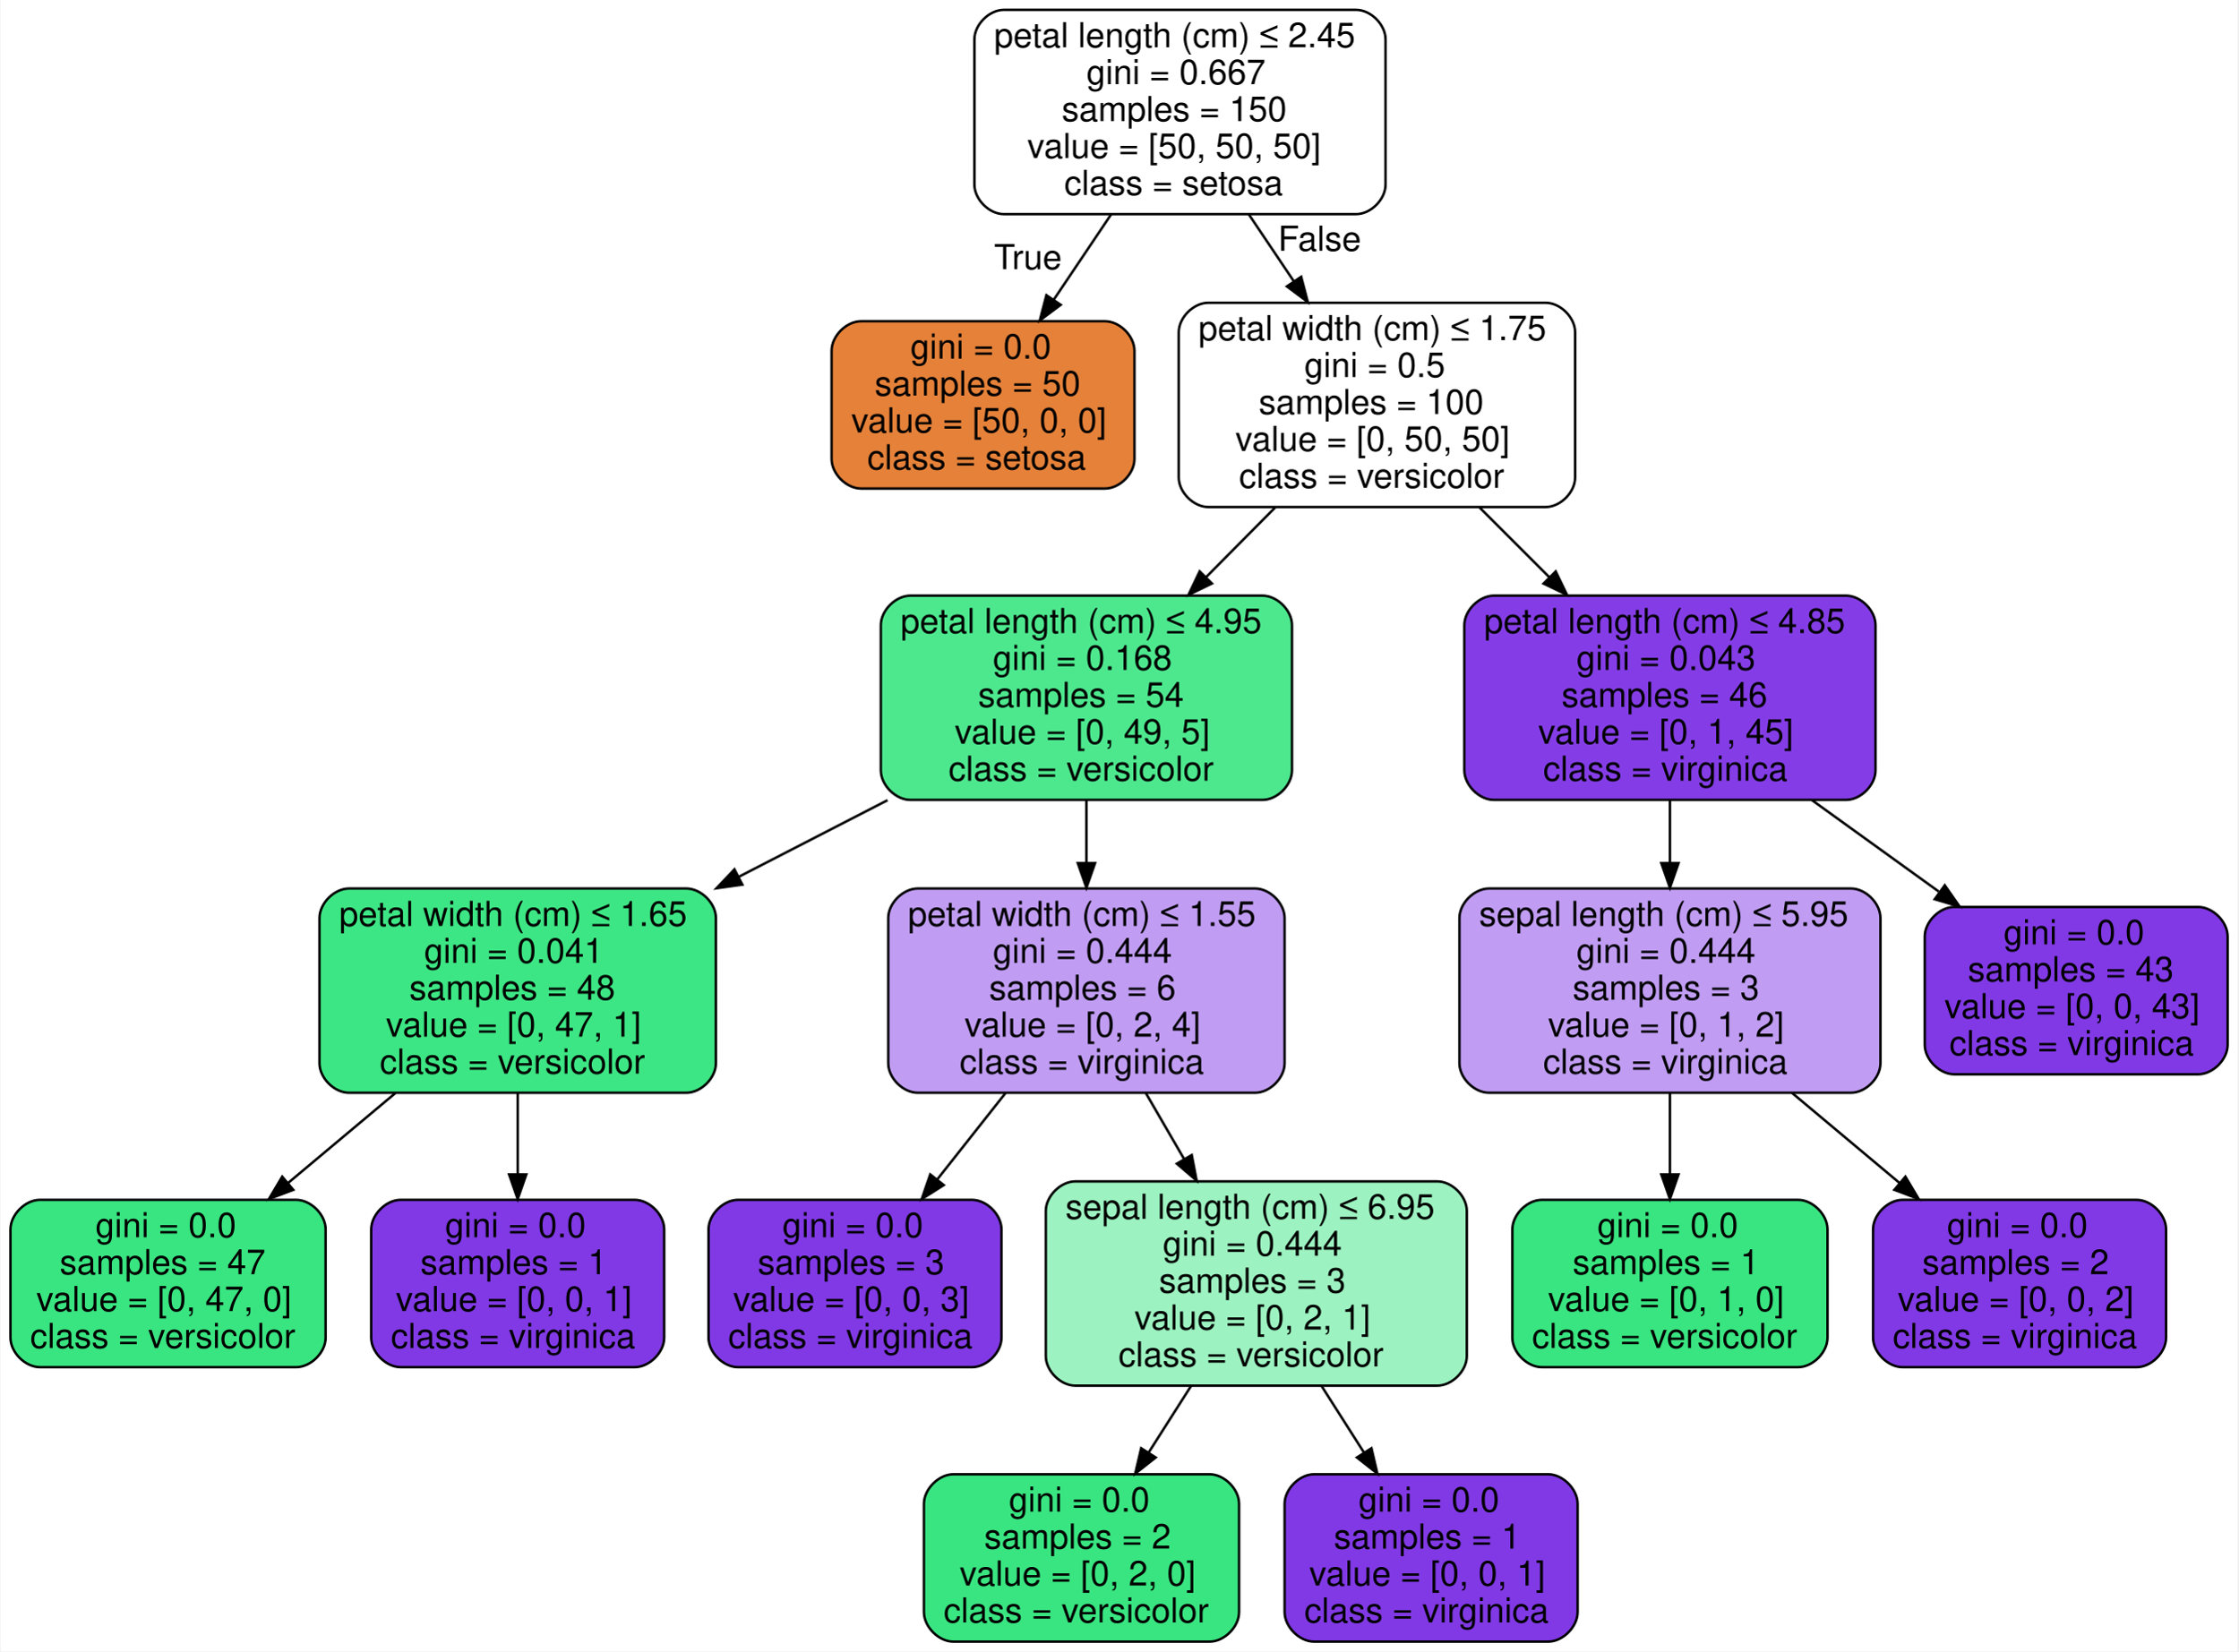
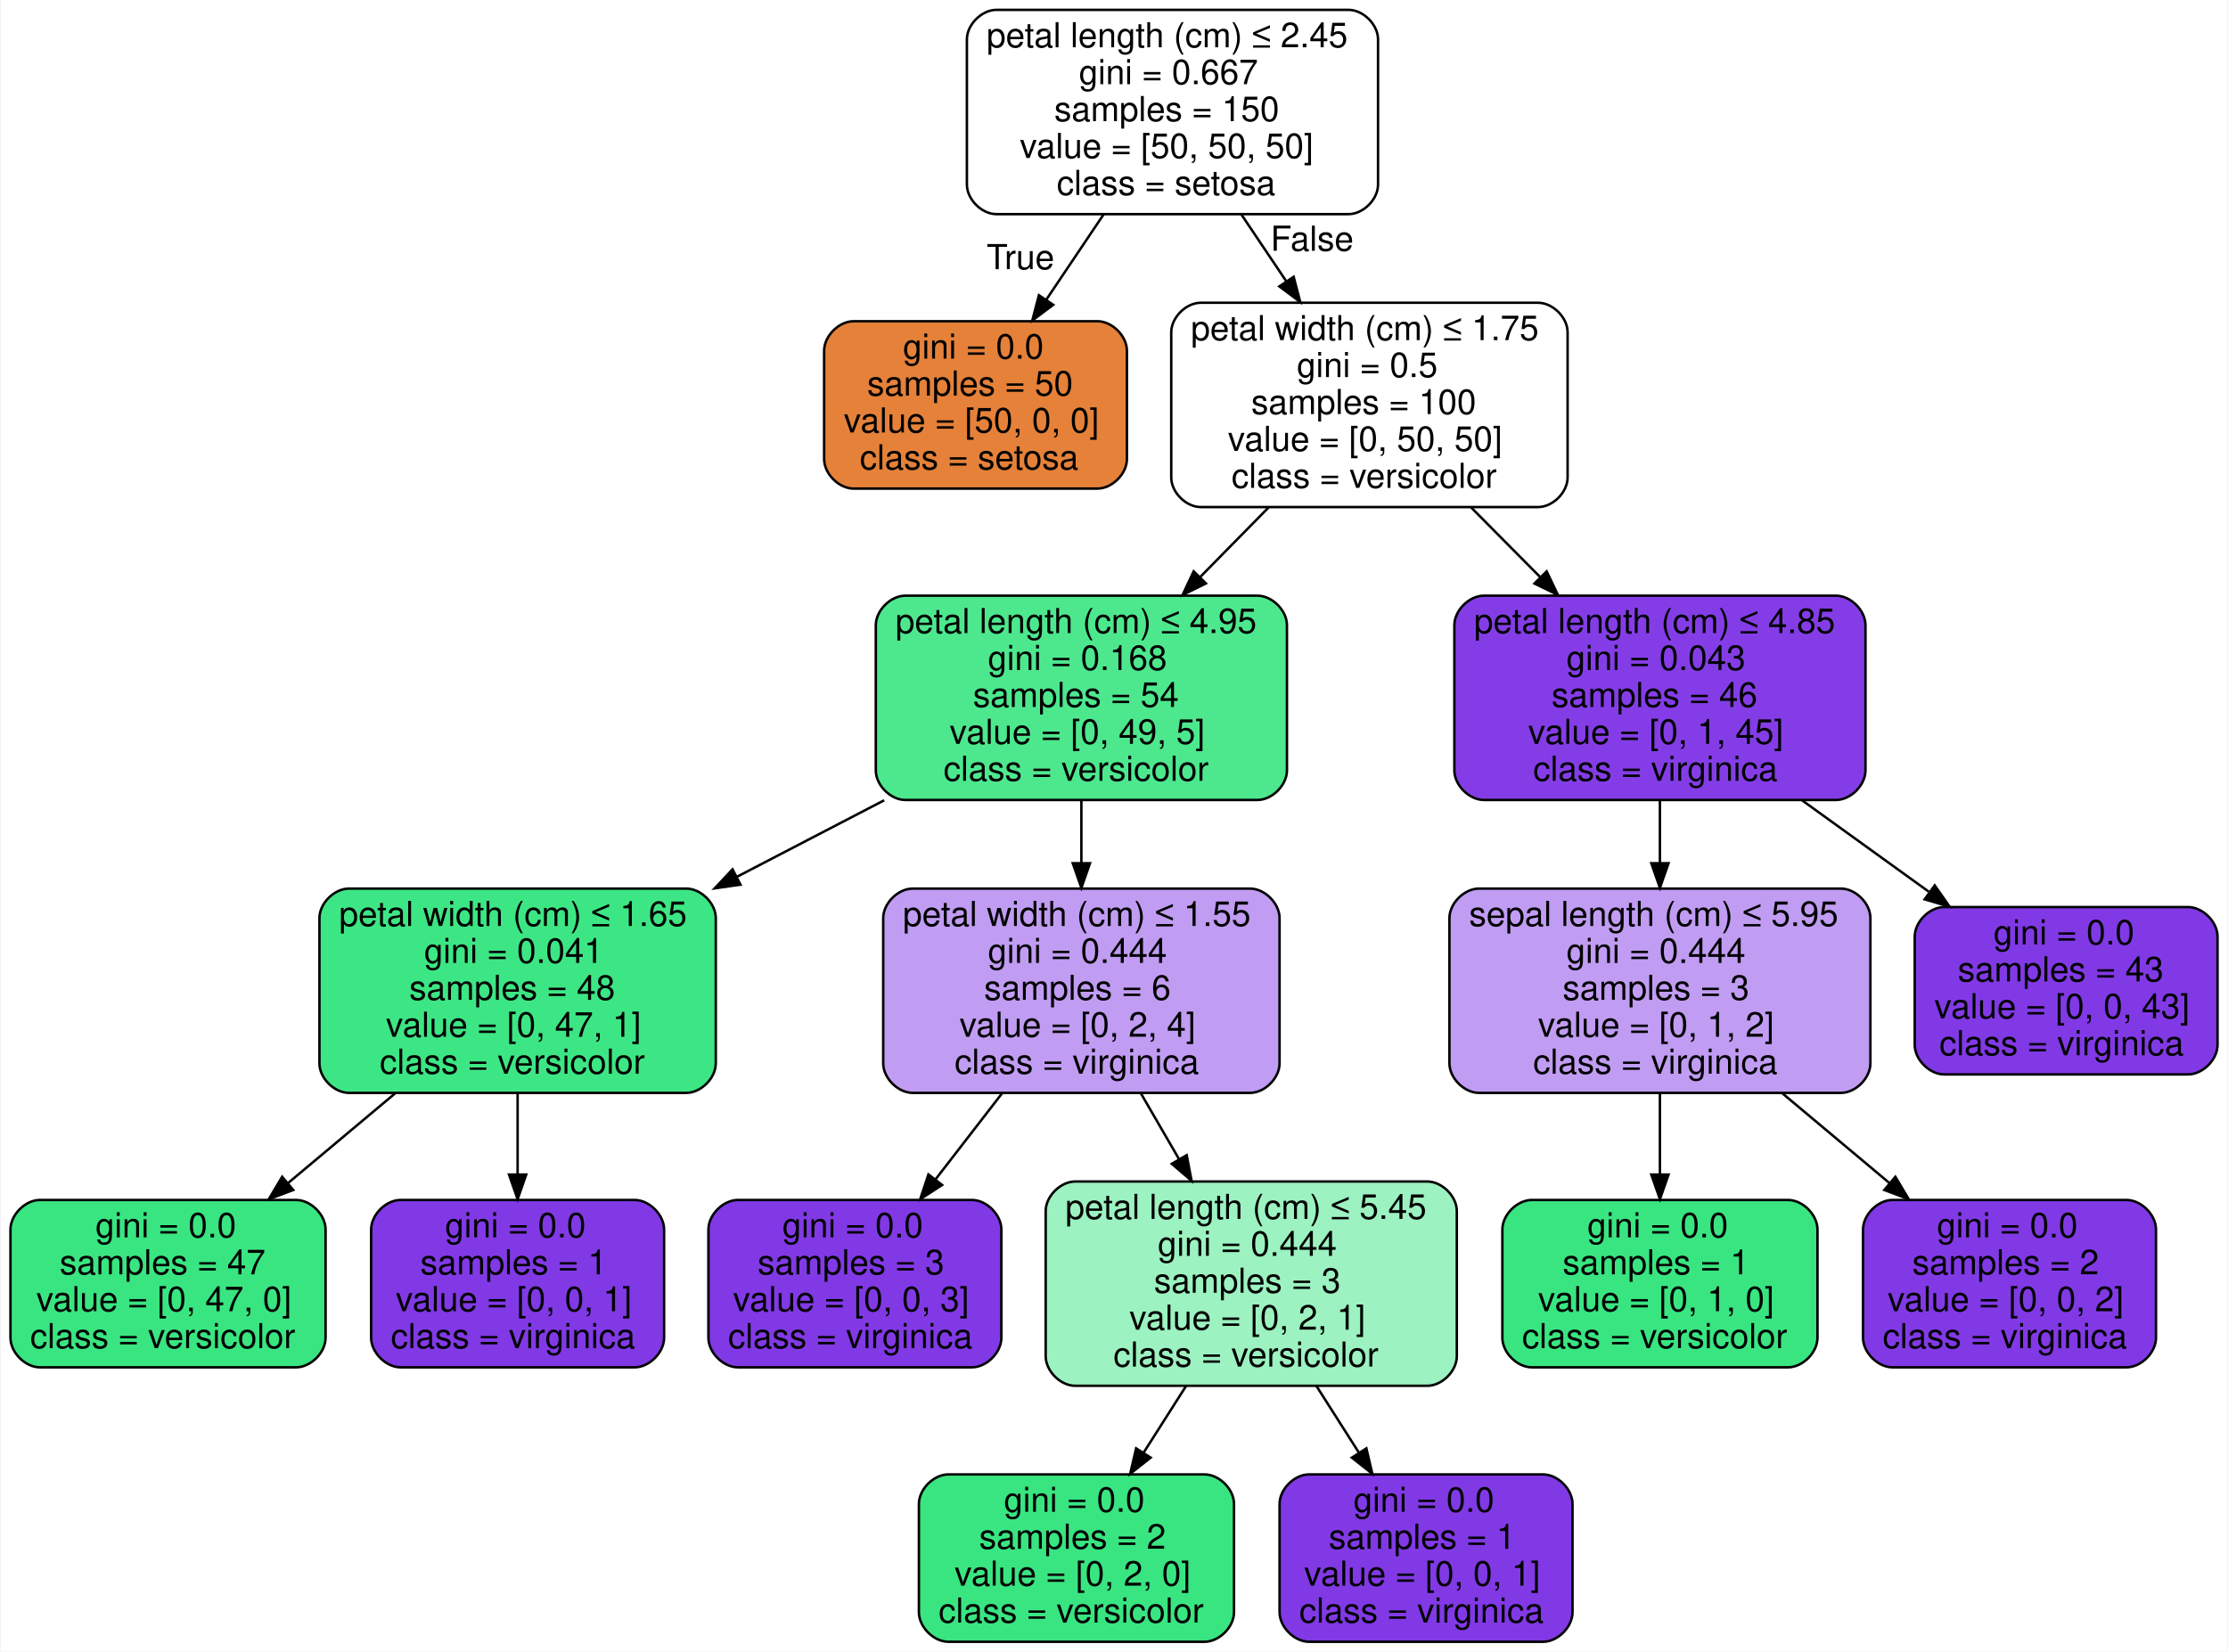
- <svg xmlns="http://www.w3.org/2000/svg" width="909pt" height="671pt" viewBox="0.00 0.00 908.50 671.00">
+ <svg xmlns="http://www.w3.org/2000/svg" width="905pt" height="671pt" viewBox="0.00 0.00 904.50 671.00">
  <g id="graph0" class="graph" transform="scale(1 1) rotate(0) translate(4 667)">
-     <polygon fill="#ffffff" stroke="transparent" points="-4,4 -4,-667 904.5,-667 904.5,4 -4,4" />
+     <polygon fill="#ffffff" stroke="transparent" points="-4,4 -4,-667 900.5,-667 900.5,4 -4,4" />
    <g id="node1" class="node">
-       <path fill="#ffffff" stroke="#000000" d="M546.5,-663C546.5,-663 403.5,-663 403.5,-663 397.5,-663 391.5,-657 391.5,-651 391.5,-651 391.5,-592 391.5,-592 391.5,-586 397.5,-580 403.5,-580 403.5,-580 546.5,-580 546.5,-580 552.5,-580 558.5,-586 558.5,-592 558.5,-592 558.5,-651 558.5,-651 558.5,-657 552.5,-663 546.5,-663" />
-       <text text-anchor="start" x="399.5" y="-647.8" font-family="Helvetica,sans-Serif" font-size="14.00" fill="#000000">petal length (cm) ≤ 2.45</text>
-       <text text-anchor="start" x="437" y="-632.8" font-family="Helvetica,sans-Serif" font-size="14.00" fill="#000000">gini = 0.667</text>
-       <text text-anchor="start" x="427" y="-617.8" font-family="Helvetica,sans-Serif" font-size="14.00" fill="#000000">samples = 150</text>
-       <text text-anchor="start" x="413" y="-602.8" font-family="Helvetica,sans-Serif" font-size="14.00" fill="#000000">value = [50, 50, 50]</text>
-       <text text-anchor="start" x="428" y="-587.8" font-family="Helvetica,sans-Serif" font-size="14.00" fill="#000000">class = setosa</text>
+       <path fill="#ffffff" stroke="#000000" d="M543.5,-663C543.5,-663 400.5,-663 400.5,-663 394.5,-663 388.5,-657 388.5,-651 388.5,-651 388.5,-592 388.5,-592 388.5,-586 394.5,-580 400.5,-580 400.5,-580 543.5,-580 543.5,-580 549.5,-580 555.5,-586 555.5,-592 555.5,-592 555.5,-651 555.5,-651 555.5,-657 549.5,-663 543.5,-663" />
+       <text text-anchor="start" x="396.5" y="-647.8" font-family="Helvetica,sans-Serif" font-size="14.00" fill="#000000">petal length (cm) ≤ 2.45</text>
+       <text text-anchor="start" x="434" y="-632.8" font-family="Helvetica,sans-Serif" font-size="14.00" fill="#000000">gini = 0.667</text>
+       <text text-anchor="start" x="424" y="-617.8" font-family="Helvetica,sans-Serif" font-size="14.00" fill="#000000">samples = 150</text>
+       <text text-anchor="start" x="410" y="-602.8" font-family="Helvetica,sans-Serif" font-size="14.00" fill="#000000">value = [50, 50, 50]</text>
+       <text text-anchor="start" x="425" y="-587.8" font-family="Helvetica,sans-Serif" font-size="14.00" fill="#000000">class = setosa</text>
    </g>
    <g id="node2" class="node">
-       <path fill="#e58139" stroke="#000000" d="M444.5,-536.5C444.5,-536.5 345.5,-536.5 345.5,-536.5 339.5,-536.5 333.5,-530.5 333.5,-524.5 333.5,-524.5 333.5,-480.5 333.5,-480.5 333.5,-474.5 339.5,-468.5 345.5,-468.5 345.5,-468.5 444.5,-468.5 444.5,-468.5 450.5,-468.5 456.5,-474.5 456.5,-480.5 456.5,-480.5 456.5,-524.5 456.5,-524.5 456.5,-530.5 450.5,-536.5 444.5,-536.5" />
-       <text text-anchor="start" x="365.5" y="-521.3" font-family="Helvetica,sans-Serif" font-size="14.00" fill="#000000">gini = 0.0</text>
-       <text text-anchor="start" x="351" y="-506.3" font-family="Helvetica,sans-Serif" font-size="14.00" fill="#000000">samples = 50</text>
-       <text text-anchor="start" x="341.5" y="-491.3" font-family="Helvetica,sans-Serif" font-size="14.00" fill="#000000">value = [50, 0, 0]</text>
-       <text text-anchor="start" x="348" y="-476.3" font-family="Helvetica,sans-Serif" font-size="14.00" fill="#000000">class = setosa</text>
+       <path fill="#e58139" stroke="#000000" d="M441.5,-536.5C441.5,-536.5 342.5,-536.5 342.5,-536.5 336.5,-536.5 330.5,-530.5 330.5,-524.5 330.5,-524.5 330.5,-480.5 330.5,-480.5 330.5,-474.5 336.5,-468.5 342.5,-468.5 342.5,-468.5 441.5,-468.5 441.5,-468.5 447.5,-468.5 453.5,-474.5 453.5,-480.5 453.5,-480.5 453.5,-524.5 453.5,-524.5 453.5,-530.5 447.5,-536.5 441.5,-536.5" />
+       <text text-anchor="start" x="362.5" y="-521.3" font-family="Helvetica,sans-Serif" font-size="14.00" fill="#000000">gini = 0.0</text>
+       <text text-anchor="start" x="348" y="-506.3" font-family="Helvetica,sans-Serif" font-size="14.00" fill="#000000">samples = 50</text>
+       <text text-anchor="start" x="338.5" y="-491.3" font-family="Helvetica,sans-Serif" font-size="14.00" fill="#000000">value = [50, 0, 0]</text>
+       <text text-anchor="start" x="345" y="-476.3" font-family="Helvetica,sans-Serif" font-size="14.00" fill="#000000">class = setosa</text>
    </g>
    <g id="edge1" class="edge">
-       <path fill="none" stroke="#000000" d="M447.02,-579.88C439.48,-568.664 431.311,-556.513 423.731,-545.237" />
-       <polygon fill="#000000" stroke="#000000" points="426.553,-543.161 418.069,-536.815 420.743,-547.067 426.553,-543.161" />
-       <text text-anchor="middle" x="413.261" y="-557.648" font-family="Helvetica,sans-Serif" font-size="14.00" fill="#000000">True</text>
+       <path fill="none" stroke="#000000" d="M444.02,-579.88C436.48,-568.664 428.311,-556.513 420.731,-545.237" />
+       <polygon fill="#000000" stroke="#000000" points="423.553,-543.161 415.069,-536.815 417.743,-547.067 423.553,-543.161" />
+       <text text-anchor="middle" x="410.261" y="-557.648" font-family="Helvetica,sans-Serif" font-size="14.00" fill="#000000">True</text>
    </g>
    <g id="node3" class="node">
-       <path fill="#ffffff" stroke="#000000" d="M623.5,-544C623.5,-544 486.5,-544 486.5,-544 480.5,-544 474.5,-538 474.5,-532 474.5,-532 474.5,-473 474.5,-473 474.5,-467 480.5,-461 486.5,-461 486.5,-461 623.5,-461 623.5,-461 629.5,-461 635.5,-467 635.5,-473 635.5,-473 635.5,-532 635.5,-532 635.5,-538 629.5,-544 623.5,-544" />
-       <text text-anchor="start" x="482.5" y="-528.8" font-family="Helvetica,sans-Serif" font-size="14.00" fill="#000000">petal width (cm) ≤ 1.75</text>
-       <text text-anchor="start" x="525.5" y="-513.8" font-family="Helvetica,sans-Serif" font-size="14.00" fill="#000000">gini = 0.5</text>
-       <text text-anchor="start" x="507" y="-498.8" font-family="Helvetica,sans-Serif" font-size="14.00" fill="#000000">samples = 100</text>
-       <text text-anchor="start" x="497.5" y="-483.8" font-family="Helvetica,sans-Serif" font-size="14.00" fill="#000000">value = [0, 50, 50]</text>
-       <text text-anchor="start" x="499" y="-468.8" font-family="Helvetica,sans-Serif" font-size="14.00" fill="#000000">class = versicolor</text>
+       <path fill="#ffffff" stroke="#000000" d="M620.5,-544C620.5,-544 483.5,-544 483.5,-544 477.5,-544 471.5,-538 471.5,-532 471.5,-532 471.5,-473 471.5,-473 471.5,-467 477.5,-461 483.5,-461 483.5,-461 620.5,-461 620.5,-461 626.5,-461 632.5,-467 632.5,-473 632.5,-473 632.5,-532 632.5,-532 632.5,-538 626.5,-544 620.5,-544" />
+       <text text-anchor="start" x="479.5" y="-528.8" font-family="Helvetica,sans-Serif" font-size="14.00" fill="#000000">petal width (cm) ≤ 1.75</text>
+       <text text-anchor="start" x="522.5" y="-513.8" font-family="Helvetica,sans-Serif" font-size="14.00" fill="#000000">gini = 0.5</text>
+       <text text-anchor="start" x="504" y="-498.8" font-family="Helvetica,sans-Serif" font-size="14.00" fill="#000000">samples = 100</text>
+       <text text-anchor="start" x="494.5" y="-483.8" font-family="Helvetica,sans-Serif" font-size="14.00" fill="#000000">value = [0, 50, 50]</text>
+       <text text-anchor="start" x="496" y="-468.8" font-family="Helvetica,sans-Serif" font-size="14.00" fill="#000000">class = versicolor</text>
    </g>
    <g id="edge2" class="edge">
-       <path fill="none" stroke="#000000" d="M502.98,-579.88C508.853,-571.143 515.107,-561.84 521.168,-552.825" />
-       <polygon fill="#000000" stroke="#000000" points="524.226,-554.55 526.9,-544.298 518.417,-550.644 524.226,-554.55" />
-       <text text-anchor="middle" x="531.708" y="-565.131" font-family="Helvetica,sans-Serif" font-size="14.00" fill="#000000">False</text>
+       <path fill="none" stroke="#000000" d="M499.98,-579.88C505.853,-571.143 512.107,-561.84 518.168,-552.825" />
+       <polygon fill="#000000" stroke="#000000" points="521.226,-554.55 523.9,-544.298 515.417,-550.644 521.226,-554.55" />
+       <text text-anchor="middle" x="528.708" y="-565.131" font-family="Helvetica,sans-Serif" font-size="14.00" fill="#000000">False</text>
    </g>
    <g id="node4" class="node">
-       <path fill="#4de88e" stroke="#000000" d="M508.5,-425C508.5,-425 365.5,-425 365.5,-425 359.5,-425 353.5,-419 353.5,-413 353.5,-413 353.5,-354 353.5,-354 353.5,-348 359.5,-342 365.5,-342 365.5,-342 508.5,-342 508.5,-342 514.5,-342 520.5,-348 520.5,-354 520.5,-354 520.5,-413 520.5,-413 520.5,-419 514.5,-425 508.5,-425" />
-       <text text-anchor="start" x="361.5" y="-409.8" font-family="Helvetica,sans-Serif" font-size="14.00" fill="#000000">petal length (cm) ≤ 4.95</text>
-       <text text-anchor="start" x="399" y="-394.8" font-family="Helvetica,sans-Serif" font-size="14.00" fill="#000000">gini = 0.168</text>
-       <text text-anchor="start" x="393" y="-379.8" font-family="Helvetica,sans-Serif" font-size="14.00" fill="#000000">samples = 54</text>
-       <text text-anchor="start" x="383.5" y="-364.8" font-family="Helvetica,sans-Serif" font-size="14.00" fill="#000000">value = [0, 49, 5]</text>
-       <text text-anchor="start" x="381" y="-349.8" font-family="Helvetica,sans-Serif" font-size="14.00" fill="#000000">class = versicolor</text>
+       <path fill="#4de88e" stroke="#000000" d="M506.5,-425C506.5,-425 363.5,-425 363.5,-425 357.5,-425 351.5,-419 351.5,-413 351.5,-413 351.5,-354 351.5,-354 351.5,-348 357.5,-342 363.5,-342 363.5,-342 506.5,-342 506.5,-342 512.5,-342 518.5,-348 518.5,-354 518.5,-354 518.5,-413 518.5,-413 518.5,-419 512.5,-425 506.5,-425" />
+       <text text-anchor="start" x="359.5" y="-409.8" font-family="Helvetica,sans-Serif" font-size="14.00" fill="#000000">petal length (cm) ≤ 4.95</text>
+       <text text-anchor="start" x="397" y="-394.8" font-family="Helvetica,sans-Serif" font-size="14.00" fill="#000000">gini = 0.168</text>
+       <text text-anchor="start" x="391" y="-379.8" font-family="Helvetica,sans-Serif" font-size="14.00" fill="#000000">samples = 54</text>
+       <text text-anchor="start" x="381.5" y="-364.8" font-family="Helvetica,sans-Serif" font-size="14.00" fill="#000000">value = [0, 49, 5]</text>
+       <text text-anchor="start" x="379" y="-349.8" font-family="Helvetica,sans-Serif" font-size="14.00" fill="#000000">class = versicolor</text>
    </g>
    <g id="edge3" class="edge">
-       <path fill="none" stroke="#000000" d="M513.729,-460.88C504.62,-451.693 494.889,-441.88 485.522,-432.434" />
-       <polygon fill="#000000" stroke="#000000" points="487.973,-429.935 478.447,-425.298 483.003,-434.863 487.973,-429.935" />
+       <path fill="none" stroke="#000000" d="M511.079,-460.88C502.047,-451.693 492.399,-441.88 483.111,-432.434" />
+       <polygon fill="#000000" stroke="#000000" points="485.602,-429.975 476.096,-425.298 480.611,-434.883 485.602,-429.975" />
    </g>
    <g id="node13" class="node">
-       <path fill="#843de6" stroke="#000000" d="M745.5,-425C745.5,-425 602.5,-425 602.5,-425 596.5,-425 590.5,-419 590.5,-413 590.5,-413 590.5,-354 590.5,-354 590.5,-348 596.5,-342 602.5,-342 602.5,-342 745.5,-342 745.5,-342 751.5,-342 757.5,-348 757.5,-354 757.5,-354 757.5,-413 757.5,-413 757.5,-419 751.5,-425 745.5,-425" />
-       <text text-anchor="start" x="598.5" y="-409.8" font-family="Helvetica,sans-Serif" font-size="14.00" fill="#000000">petal length (cm) ≤ 4.85</text>
-       <text text-anchor="start" x="636" y="-394.8" font-family="Helvetica,sans-Serif" font-size="14.00" fill="#000000">gini = 0.043</text>
-       <text text-anchor="start" x="630" y="-379.8" font-family="Helvetica,sans-Serif" font-size="14.00" fill="#000000">samples = 46</text>
-       <text text-anchor="start" x="620.5" y="-364.8" font-family="Helvetica,sans-Serif" font-size="14.00" fill="#000000">value = [0, 1, 45]</text>
-       <text text-anchor="start" x="622.5" y="-349.8" font-family="Helvetica,sans-Serif" font-size="14.00" fill="#000000">class = virginica</text>
+       <path fill="#843de6" stroke="#000000" d="M741.5,-425C741.5,-425 598.5,-425 598.5,-425 592.5,-425 586.5,-419 586.5,-413 586.5,-413 586.5,-354 586.5,-354 586.5,-348 592.5,-342 598.5,-342 598.5,-342 741.5,-342 741.5,-342 747.5,-342 753.5,-348 753.5,-354 753.5,-354 753.5,-413 753.5,-413 753.5,-419 747.5,-425 741.5,-425" />
+       <text text-anchor="start" x="594.5" y="-409.8" font-family="Helvetica,sans-Serif" font-size="14.00" fill="#000000">petal length (cm) ≤ 4.85</text>
+       <text text-anchor="start" x="632" y="-394.8" font-family="Helvetica,sans-Serif" font-size="14.00" fill="#000000">gini = 0.043</text>
+       <text text-anchor="start" x="626" y="-379.8" font-family="Helvetica,sans-Serif" font-size="14.00" fill="#000000">samples = 46</text>
+       <text text-anchor="start" x="616.5" y="-364.8" font-family="Helvetica,sans-Serif" font-size="14.00" fill="#000000">value = [0, 1, 45]</text>
+       <text text-anchor="start" x="618.5" y="-349.8" font-family="Helvetica,sans-Serif" font-size="14.00" fill="#000000">class = virginica</text>
    </g>
    <g id="edge12" class="edge">
-       <path fill="none" stroke="#000000" d="M596.62,-460.88C605.807,-451.693 615.62,-441.88 625.066,-432.434" />
-       <polygon fill="#000000" stroke="#000000" points="627.606,-434.844 632.202,-425.298 622.656,-429.894 627.606,-434.844" />
+       <path fill="none" stroke="#000000" d="M593.271,-460.88C602.38,-451.693 612.111,-441.88 621.478,-432.434" />
+       <polygon fill="#000000" stroke="#000000" points="623.997,-434.863 628.553,-425.298 619.027,-429.935 623.997,-434.863" />
    </g>
    <g id="node5" class="node">
      <path fill="#3de684" stroke="#000000" d="M274.5,-306C274.5,-306 137.5,-306 137.5,-306 131.5,-306 125.5,-300 125.5,-294 125.5,-294 125.5,-235 125.5,-235 125.5,-229 131.5,-223 137.5,-223 137.5,-223 274.5,-223 274.5,-223 280.5,-223 286.5,-229 286.5,-235 286.5,-235 286.5,-294 286.5,-294 286.5,-300 280.5,-306 274.5,-306" />
      <text text-anchor="start" x="133.5" y="-290.8" font-family="Helvetica,sans-Serif" font-size="14.00" fill="#000000">petal width (cm) ≤ 1.65</text>
      <text text-anchor="start" x="168" y="-275.8" font-family="Helvetica,sans-Serif" font-size="14.00" fill="#000000">gini = 0.041</text>
      <text text-anchor="start" x="162" y="-260.8" font-family="Helvetica,sans-Serif" font-size="14.00" fill="#000000">samples = 48</text>
      <text text-anchor="start" x="152.5" y="-245.8" font-family="Helvetica,sans-Serif" font-size="14.00" fill="#000000">value = [0, 47, 1]</text>
      <text text-anchor="start" x="150" y="-230.8" font-family="Helvetica,sans-Serif" font-size="14.00" fill="#000000">class = versicolor</text>
    </g>
    <g id="edge4" class="edge">
-       <path fill="none" stroke="#000000" d="M356.207,-341.88C336.689,-331.824 315.712,-321.018 295.808,-310.764" />
-       <polygon fill="#000000" stroke="#000000" points="297.24,-307.565 286.747,-306.097 294.034,-313.788 297.24,-307.565" />
+       <path fill="none" stroke="#000000" d="M354.907,-341.88C335.557,-331.824 314.762,-321.018 295.03,-310.764" />
+       <polygon fill="#000000" stroke="#000000" points="296.535,-307.602 286.048,-306.097 293.307,-313.814 296.535,-307.602" />
    </g>
    <g id="node8" class="node">
-       <path fill="#c09cf2" stroke="#000000" d="M505.5,-306C505.5,-306 368.5,-306 368.5,-306 362.5,-306 356.5,-300 356.5,-294 356.5,-294 356.5,-235 356.5,-235 356.5,-229 362.5,-223 368.5,-223 368.5,-223 505.5,-223 505.5,-223 511.5,-223 517.5,-229 517.5,-235 517.5,-235 517.5,-294 517.5,-294 517.5,-300 511.5,-306 505.5,-306" />
-       <text text-anchor="start" x="364.5" y="-290.8" font-family="Helvetica,sans-Serif" font-size="14.00" fill="#000000">petal width (cm) ≤ 1.55</text>
-       <text text-anchor="start" x="399" y="-275.8" font-family="Helvetica,sans-Serif" font-size="14.00" fill="#000000">gini = 0.444</text>
-       <text text-anchor="start" x="397.5" y="-260.8" font-family="Helvetica,sans-Serif" font-size="14.00" fill="#000000">samples = 6</text>
-       <text text-anchor="start" x="387.5" y="-245.8" font-family="Helvetica,sans-Serif" font-size="14.00" fill="#000000">value = [0, 2, 4]</text>
-       <text text-anchor="start" x="385.5" y="-230.8" font-family="Helvetica,sans-Serif" font-size="14.00" fill="#000000">class = virginica</text>
+       <path fill="#c09cf2" stroke="#000000" d="M503.5,-306C503.5,-306 366.5,-306 366.5,-306 360.5,-306 354.5,-300 354.5,-294 354.5,-294 354.5,-235 354.5,-235 354.5,-229 360.5,-223 366.5,-223 366.5,-223 503.5,-223 503.5,-223 509.5,-223 515.5,-229 515.5,-235 515.5,-235 515.5,-294 515.5,-294 515.5,-300 509.5,-306 503.5,-306" />
+       <text text-anchor="start" x="362.5" y="-290.8" font-family="Helvetica,sans-Serif" font-size="14.00" fill="#000000">petal width (cm) ≤ 1.55</text>
+       <text text-anchor="start" x="397" y="-275.8" font-family="Helvetica,sans-Serif" font-size="14.00" fill="#000000">gini = 0.444</text>
+       <text text-anchor="start" x="395.5" y="-260.8" font-family="Helvetica,sans-Serif" font-size="14.00" fill="#000000">samples = 6</text>
+       <text text-anchor="start" x="385.5" y="-245.8" font-family="Helvetica,sans-Serif" font-size="14.00" fill="#000000">value = [0, 2, 4]</text>
+       <text text-anchor="start" x="383.5" y="-230.8" font-family="Helvetica,sans-Serif" font-size="14.00" fill="#000000">class = virginica</text>
    </g>
    <g id="edge7" class="edge">
-       <path fill="none" stroke="#000000" d="M437,-341.88C437,-333.684 437,-324.989 437,-316.501" />
-       <polygon fill="#000000" stroke="#000000" points="440.5,-316.298 437,-306.298 433.5,-316.298 440.5,-316.298" />
+       <path fill="none" stroke="#000000" d="M435,-341.88C435,-333.684 435,-324.989 435,-316.501" />
+       <polygon fill="#000000" stroke="#000000" points="438.5,-316.298 435,-306.298 431.5,-316.298 438.5,-316.298" />
    </g>
    <g id="node6" class="node">
      <path fill="#39e581" stroke="#000000" d="M116,-179.5C116,-179.5 12,-179.5 12,-179.5 6,-179.5 0,-173.5 0,-167.5 0,-167.5 0,-123.5 0,-123.5 0,-117.5 6,-111.5 12,-111.5 12,-111.5 116,-111.5 116,-111.5 122,-111.5 128,-117.5 128,-123.5 128,-123.5 128,-167.5 128,-167.5 128,-173.5 122,-179.5 116,-179.5" />
      <text text-anchor="start" x="34.5" y="-164.3" font-family="Helvetica,sans-Serif" font-size="14.00" fill="#000000">gini = 0.0</text>
      <text text-anchor="start" x="20" y="-149.3" font-family="Helvetica,sans-Serif" font-size="14.00" fill="#000000">samples = 47</text>
      <text text-anchor="start" x="10.5" y="-134.3" font-family="Helvetica,sans-Serif" font-size="14.00" fill="#000000">value = [0, 47, 0]</text>
      <text text-anchor="start" x="8" y="-119.3" font-family="Helvetica,sans-Serif" font-size="14.00" fill="#000000">class = versicolor</text>
    </g>
    <g id="edge5" class="edge">
      <path fill="none" stroke="#000000" d="M156.335,-222.88C142.164,-211.004 126.743,-198.08 112.634,-186.257" />
      <polygon fill="#000000" stroke="#000000" points="114.86,-183.555 104.947,-179.815 110.364,-188.921 114.86,-183.555" />
    </g>
    <g id="node7" class="node">
      <path fill="#8139e5" stroke="#000000" d="M253.5,-179.5C253.5,-179.5 158.5,-179.5 158.5,-179.5 152.5,-179.5 146.5,-173.5 146.5,-167.5 146.5,-167.5 146.5,-123.5 146.5,-123.5 146.5,-117.5 152.5,-111.5 158.5,-111.5 158.5,-111.5 253.5,-111.5 253.5,-111.5 259.5,-111.5 265.5,-117.5 265.5,-123.5 265.5,-123.5 265.5,-167.5 265.5,-167.5 265.5,-173.5 259.5,-179.5 253.5,-179.5" />
      <text text-anchor="start" x="176.5" y="-164.3" font-family="Helvetica,sans-Serif" font-size="14.00" fill="#000000">gini = 0.0</text>
      <text text-anchor="start" x="166.5" y="-149.3" font-family="Helvetica,sans-Serif" font-size="14.00" fill="#000000">samples = 1</text>
      <text text-anchor="start" x="156.5" y="-134.3" font-family="Helvetica,sans-Serif" font-size="14.00" fill="#000000">value = [0, 0, 1]</text>
      <text text-anchor="start" x="154.5" y="-119.3" font-family="Helvetica,sans-Serif" font-size="14.00" fill="#000000">class = virginica</text>
    </g>
    <g id="edge6" class="edge">
      <path fill="none" stroke="#000000" d="M206,-222.88C206,-212.213 206,-200.702 206,-189.901" />
      <polygon fill="#000000" stroke="#000000" points="209.5,-189.815 206,-179.815 202.5,-189.815 209.5,-189.815" />
    </g>
    <g id="node9" class="node">
      <path fill="#8139e5" stroke="#000000" d="M390.5,-179.5C390.5,-179.5 295.5,-179.5 295.5,-179.5 289.5,-179.5 283.5,-173.5 283.5,-167.5 283.5,-167.5 283.5,-123.5 283.5,-123.5 283.5,-117.5 289.5,-111.5 295.5,-111.5 295.5,-111.5 390.5,-111.5 390.5,-111.5 396.5,-111.5 402.5,-117.5 402.5,-123.5 402.5,-123.5 402.5,-167.5 402.5,-167.5 402.5,-173.5 396.5,-179.5 390.5,-179.5" />
      <text text-anchor="start" x="313.5" y="-164.3" font-family="Helvetica,sans-Serif" font-size="14.00" fill="#000000">gini = 0.0</text>
      <text text-anchor="start" x="303.5" y="-149.3" font-family="Helvetica,sans-Serif" font-size="14.00" fill="#000000">samples = 3</text>
      <text text-anchor="start" x="293.5" y="-134.3" font-family="Helvetica,sans-Serif" font-size="14.00" fill="#000000">value = [0, 0, 3]</text>
      <text text-anchor="start" x="291.5" y="-119.3" font-family="Helvetica,sans-Serif" font-size="14.00" fill="#000000">class = virginica</text>
    </g>
    <g id="edge8" class="edge">
-       <path fill="none" stroke="#000000" d="M404.123,-222.88C395.177,-211.554 385.478,-199.275 376.497,-187.906" />
-       <polygon fill="#000000" stroke="#000000" points="379.051,-185.493 370.106,-179.815 373.558,-189.832 379.051,-185.493" />
+       <path fill="none" stroke="#000000" d="M402.823,-222.88C394.067,-211.554 384.574,-199.275 375.784,-187.906" />
+       <polygon fill="#000000" stroke="#000000" points="378.415,-185.586 369.529,-179.815 372.877,-189.867 378.415,-185.586" />
    </g>
    <g id="node10" class="node">
-       <path fill="#9cf2c0" stroke="#000000" d="M579.5,-187C579.5,-187 432.5,-187 432.5,-187 426.5,-187 420.5,-181 420.5,-175 420.5,-175 420.5,-116 420.5,-116 420.5,-110 426.5,-104 432.5,-104 432.5,-104 579.5,-104 579.5,-104 585.5,-104 591.5,-110 591.5,-116 591.5,-116 591.5,-175 591.5,-175 591.5,-181 585.5,-187 579.5,-187" />
-       <text text-anchor="start" x="428.5" y="-171.8" font-family="Helvetica,sans-Serif" font-size="14.00" fill="#000000">sepal length (cm) ≤ 6.95</text>
-       <text text-anchor="start" x="468" y="-156.8" font-family="Helvetica,sans-Serif" font-size="14.00" fill="#000000">gini = 0.444</text>
-       <text text-anchor="start" x="466.5" y="-141.8" font-family="Helvetica,sans-Serif" font-size="14.00" fill="#000000">samples = 3</text>
-       <text text-anchor="start" x="456.5" y="-126.8" font-family="Helvetica,sans-Serif" font-size="14.00" fill="#000000">value = [0, 2, 1]</text>
-       <text text-anchor="start" x="450" y="-111.8" font-family="Helvetica,sans-Serif" font-size="14.00" fill="#000000">class = versicolor</text>
+       <path fill="#9cf2c0" stroke="#000000" d="M575.5,-187C575.5,-187 432.5,-187 432.5,-187 426.5,-187 420.5,-181 420.5,-175 420.5,-175 420.5,-116 420.5,-116 420.5,-110 426.5,-104 432.5,-104 432.5,-104 575.5,-104 575.5,-104 581.5,-104 587.5,-110 587.5,-116 587.5,-116 587.5,-175 587.5,-175 587.5,-181 581.5,-187 575.5,-187" />
+       <text text-anchor="start" x="428.5" y="-171.8" font-family="Helvetica,sans-Serif" font-size="14.00" fill="#000000">petal length (cm) ≤ 5.45</text>
+       <text text-anchor="start" x="466" y="-156.8" font-family="Helvetica,sans-Serif" font-size="14.00" fill="#000000">gini = 0.444</text>
+       <text text-anchor="start" x="464.5" y="-141.8" font-family="Helvetica,sans-Serif" font-size="14.00" fill="#000000">samples = 3</text>
+       <text text-anchor="start" x="454.5" y="-126.8" font-family="Helvetica,sans-Serif" font-size="14.00" fill="#000000">value = [0, 2, 1]</text>
+       <text text-anchor="start" x="448" y="-111.8" font-family="Helvetica,sans-Serif" font-size="14.00" fill="#000000">class = versicolor</text>
    </g>
    <g id="edge9" class="edge">
-       <path fill="none" stroke="#000000" d="M461.133,-222.88C466.146,-214.233 471.481,-205.032 476.658,-196.104" />
-       <polygon fill="#000000" stroke="#000000" points="479.776,-197.705 481.764,-187.298 473.72,-194.193 479.776,-197.705" />
+       <path fill="none" stroke="#000000" d="M459.133,-222.88C464.146,-214.233 469.481,-205.032 474.658,-196.104" />
+       <polygon fill="#000000" stroke="#000000" points="477.776,-197.705 479.764,-187.298 471.72,-194.193 477.776,-197.705" />
    </g>
    <g id="node11" class="node">
-       <path fill="#39e581" stroke="#000000" d="M487,-68C487,-68 383,-68 383,-68 377,-68 371,-62 371,-56 371,-56 371,-12 371,-12 371,-6 377,0 383,0 383,0 487,0 487,0 493,0 499,-6 499,-12 499,-12 499,-56 499,-56 499,-62 493,-68 487,-68" />
-       <text text-anchor="start" x="405.5" y="-52.8" font-family="Helvetica,sans-Serif" font-size="14.00" fill="#000000">gini = 0.0</text>
-       <text text-anchor="start" x="395.5" y="-37.8" font-family="Helvetica,sans-Serif" font-size="14.00" fill="#000000">samples = 2</text>
-       <text text-anchor="start" x="385.5" y="-22.8" font-family="Helvetica,sans-Serif" font-size="14.00" fill="#000000">value = [0, 2, 0]</text>
-       <text text-anchor="start" x="379" y="-7.8" font-family="Helvetica,sans-Serif" font-size="14.00" fill="#000000">class = versicolor</text>
+       <path fill="#39e581" stroke="#000000" d="M485,-68C485,-68 381,-68 381,-68 375,-68 369,-62 369,-56 369,-56 369,-12 369,-12 369,-6 375,0 381,0 381,0 485,0 485,0 491,0 497,-6 497,-12 497,-12 497,-56 497,-56 497,-62 491,-68 485,-68" />
+       <text text-anchor="start" x="403.5" y="-52.8" font-family="Helvetica,sans-Serif" font-size="14.00" fill="#000000">gini = 0.0</text>
+       <text text-anchor="start" x="393.5" y="-37.8" font-family="Helvetica,sans-Serif" font-size="14.00" fill="#000000">samples = 2</text>
+       <text text-anchor="start" x="383.5" y="-22.8" font-family="Helvetica,sans-Serif" font-size="14.00" fill="#000000">value = [0, 2, 0]</text>
+       <text text-anchor="start" x="377" y="-7.8" font-family="Helvetica,sans-Serif" font-size="14.00" fill="#000000">class = versicolor</text>
    </g>
    <g id="edge10" class="edge">
-       <path fill="none" stroke="#000000" d="M479.562,-103.981C473.944,-95.159 468.001,-85.826 462.35,-76.951" />
-       <polygon fill="#000000" stroke="#000000" points="465.142,-74.819 456.818,-68.264 459.237,-78.579 465.142,-74.819" />
+       <path fill="none" stroke="#000000" d="M477.562,-103.981C471.944,-95.159 466.001,-85.826 460.35,-76.951" />
+       <polygon fill="#000000" stroke="#000000" points="463.142,-74.819 454.818,-68.264 457.237,-78.579 463.142,-74.819" />
    </g>
    <g id="node12" class="node">
-       <path fill="#8139e5" stroke="#000000" d="M624.5,-68C624.5,-68 529.5,-68 529.5,-68 523.5,-68 517.5,-62 517.5,-56 517.5,-56 517.5,-12 517.5,-12 517.5,-6 523.5,0 529.5,0 529.5,0 624.5,0 624.5,0 630.5,0 636.5,-6 636.5,-12 636.5,-12 636.5,-56 636.5,-56 636.5,-62 630.5,-68 624.5,-68" />
-       <text text-anchor="start" x="547.5" y="-52.8" font-family="Helvetica,sans-Serif" font-size="14.00" fill="#000000">gini = 0.0</text>
-       <text text-anchor="start" x="537.5" y="-37.8" font-family="Helvetica,sans-Serif" font-size="14.00" fill="#000000">samples = 1</text>
-       <text text-anchor="start" x="527.5" y="-22.8" font-family="Helvetica,sans-Serif" font-size="14.00" fill="#000000">value = [0, 0, 1]</text>
-       <text text-anchor="start" x="525.5" y="-7.8" font-family="Helvetica,sans-Serif" font-size="14.00" fill="#000000">class = virginica</text>
+       <path fill="#8139e5" stroke="#000000" d="M622.5,-68C622.5,-68 527.5,-68 527.5,-68 521.5,-68 515.5,-62 515.5,-56 515.5,-56 515.5,-12 515.5,-12 515.5,-6 521.5,0 527.5,0 527.5,0 622.5,0 622.5,0 628.5,0 634.5,-6 634.5,-12 634.5,-12 634.5,-56 634.5,-56 634.5,-62 628.5,-68 622.5,-68" />
+       <text text-anchor="start" x="545.5" y="-52.8" font-family="Helvetica,sans-Serif" font-size="14.00" fill="#000000">gini = 0.0</text>
+       <text text-anchor="start" x="535.5" y="-37.8" font-family="Helvetica,sans-Serif" font-size="14.00" fill="#000000">samples = 1</text>
+       <text text-anchor="start" x="525.5" y="-22.8" font-family="Helvetica,sans-Serif" font-size="14.00" fill="#000000">value = [0, 0, 1]</text>
+       <text text-anchor="start" x="523.5" y="-7.8" font-family="Helvetica,sans-Serif" font-size="14.00" fill="#000000">class = virginica</text>
    </g>
    <g id="edge11" class="edge">
-       <path fill="none" stroke="#000000" d="M532.438,-103.981C538.056,-95.159 543.999,-85.826 549.65,-76.951" />
-       <polygon fill="#000000" stroke="#000000" points="552.763,-78.579 555.182,-68.264 546.858,-74.819 552.763,-78.579" />
+       <path fill="none" stroke="#000000" d="M530.438,-103.981C536.056,-95.159 541.999,-85.826 547.65,-76.951" />
+       <polygon fill="#000000" stroke="#000000" points="550.763,-78.579 553.182,-68.264 544.858,-74.819 550.763,-78.579" />
    </g>
    <g id="node14" class="node">
-       <path fill="#c09cf2" stroke="#000000" d="M747.5,-306C747.5,-306 600.5,-306 600.5,-306 594.5,-306 588.5,-300 588.5,-294 588.5,-294 588.5,-235 588.5,-235 588.5,-229 594.5,-223 600.5,-223 600.5,-223 747.5,-223 747.5,-223 753.5,-223 759.5,-229 759.5,-235 759.5,-235 759.5,-294 759.5,-294 759.5,-300 753.5,-306 747.5,-306" />
-       <text text-anchor="start" x="596.5" y="-290.8" font-family="Helvetica,sans-Serif" font-size="14.00" fill="#000000">sepal length (cm) ≤ 5.95</text>
-       <text text-anchor="start" x="636" y="-275.8" font-family="Helvetica,sans-Serif" font-size="14.00" fill="#000000">gini = 0.444</text>
-       <text text-anchor="start" x="634.5" y="-260.8" font-family="Helvetica,sans-Serif" font-size="14.00" fill="#000000">samples = 3</text>
-       <text text-anchor="start" x="624.5" y="-245.8" font-family="Helvetica,sans-Serif" font-size="14.00" fill="#000000">value = [0, 1, 2]</text>
-       <text text-anchor="start" x="622.5" y="-230.8" font-family="Helvetica,sans-Serif" font-size="14.00" fill="#000000">class = virginica</text>
+       <path fill="#c09cf2" stroke="#000000" d="M743.5,-306C743.5,-306 596.5,-306 596.5,-306 590.5,-306 584.5,-300 584.5,-294 584.5,-294 584.5,-235 584.5,-235 584.5,-229 590.5,-223 596.5,-223 596.5,-223 743.5,-223 743.5,-223 749.5,-223 755.5,-229 755.5,-235 755.5,-235 755.5,-294 755.5,-294 755.5,-300 749.5,-306 743.5,-306" />
+       <text text-anchor="start" x="592.5" y="-290.8" font-family="Helvetica,sans-Serif" font-size="14.00" fill="#000000">sepal length (cm) ≤ 5.95</text>
+       <text text-anchor="start" x="632" y="-275.8" font-family="Helvetica,sans-Serif" font-size="14.00" fill="#000000">gini = 0.444</text>
+       <text text-anchor="start" x="630.5" y="-260.8" font-family="Helvetica,sans-Serif" font-size="14.00" fill="#000000">samples = 3</text>
+       <text text-anchor="start" x="620.5" y="-245.8" font-family="Helvetica,sans-Serif" font-size="14.00" fill="#000000">value = [0, 1, 2]</text>
+       <text text-anchor="start" x="618.5" y="-230.8" font-family="Helvetica,sans-Serif" font-size="14.00" fill="#000000">class = virginica</text>
    </g>
    <g id="edge13" class="edge">
-       <path fill="none" stroke="#000000" d="M674,-341.88C674,-333.684 674,-324.989 674,-316.501" />
-       <polygon fill="#000000" stroke="#000000" points="677.5,-316.298 674,-306.298 670.5,-316.298 677.5,-316.298" />
+       <path fill="none" stroke="#000000" d="M670,-341.88C670,-333.684 670,-324.989 670,-316.501" />
+       <polygon fill="#000000" stroke="#000000" points="673.5,-316.298 670,-306.298 666.5,-316.298 673.5,-316.298" />
    </g>
    <g id="node17" class="node">
-       <path fill="#8139e5" stroke="#000000" d="M888.5,-298.5C888.5,-298.5 789.5,-298.5 789.5,-298.5 783.5,-298.5 777.5,-292.5 777.5,-286.5 777.5,-286.5 777.5,-242.5 777.5,-242.5 777.5,-236.5 783.5,-230.5 789.5,-230.5 789.5,-230.5 888.5,-230.5 888.5,-230.5 894.5,-230.5 900.5,-236.5 900.5,-242.5 900.5,-242.5 900.5,-286.5 900.5,-286.5 900.5,-292.5 894.5,-298.5 888.5,-298.5" />
-       <text text-anchor="start" x="809.5" y="-283.3" font-family="Helvetica,sans-Serif" font-size="14.00" fill="#000000">gini = 0.0</text>
-       <text text-anchor="start" x="795" y="-268.3" font-family="Helvetica,sans-Serif" font-size="14.00" fill="#000000">samples = 43</text>
-       <text text-anchor="start" x="785.5" y="-253.3" font-family="Helvetica,sans-Serif" font-size="14.00" fill="#000000">value = [0, 0, 43]</text>
-       <text text-anchor="start" x="787.5" y="-238.3" font-family="Helvetica,sans-Serif" font-size="14.00" fill="#000000">class = virginica</text>
+       <path fill="#8139e5" stroke="#000000" d="M884.5,-298.5C884.5,-298.5 785.5,-298.5 785.5,-298.5 779.5,-298.5 773.5,-292.5 773.5,-286.5 773.5,-286.5 773.5,-242.5 773.5,-242.5 773.5,-236.5 779.5,-230.5 785.5,-230.5 785.5,-230.5 884.5,-230.5 884.5,-230.5 890.5,-230.5 896.5,-236.5 896.5,-242.5 896.5,-242.5 896.5,-286.5 896.5,-286.5 896.5,-292.5 890.5,-298.5 884.5,-298.5" />
+       <text text-anchor="start" x="805.5" y="-283.3" font-family="Helvetica,sans-Serif" font-size="14.00" fill="#000000">gini = 0.0</text>
+       <text text-anchor="start" x="791" y="-268.3" font-family="Helvetica,sans-Serif" font-size="14.00" fill="#000000">samples = 43</text>
+       <text text-anchor="start" x="781.5" y="-253.3" font-family="Helvetica,sans-Serif" font-size="14.00" fill="#000000">value = [0, 0, 43]</text>
+       <text text-anchor="start" x="783.5" y="-238.3" font-family="Helvetica,sans-Serif" font-size="14.00" fill="#000000">class = virginica</text>
    </g>
    <g id="edge16" class="edge">
-       <path fill="none" stroke="#000000" d="M731.709,-341.88C748.407,-329.837 766.599,-316.717 783.179,-304.759" />
-       <polygon fill="#000000" stroke="#000000" points="785.623,-307.311 791.687,-298.623 781.529,-301.634 785.623,-307.311" />
+       <path fill="none" stroke="#000000" d="M727.709,-341.88C744.407,-329.837 762.599,-316.717 779.179,-304.759" />
+       <polygon fill="#000000" stroke="#000000" points="781.623,-307.311 787.687,-298.623 777.529,-301.634 781.623,-307.311" />
    </g>
    <g id="node15" class="node">
-       <path fill="#39e581" stroke="#000000" d="M726,-179.5C726,-179.5 622,-179.5 622,-179.5 616,-179.5 610,-173.5 610,-167.5 610,-167.5 610,-123.5 610,-123.5 610,-117.5 616,-111.5 622,-111.5 622,-111.5 726,-111.5 726,-111.5 732,-111.5 738,-117.5 738,-123.5 738,-123.5 738,-167.5 738,-167.5 738,-173.5 732,-179.5 726,-179.5" />
-       <text text-anchor="start" x="644.5" y="-164.3" font-family="Helvetica,sans-Serif" font-size="14.00" fill="#000000">gini = 0.0</text>
-       <text text-anchor="start" x="634.5" y="-149.3" font-family="Helvetica,sans-Serif" font-size="14.00" fill="#000000">samples = 1</text>
-       <text text-anchor="start" x="624.5" y="-134.3" font-family="Helvetica,sans-Serif" font-size="14.00" fill="#000000">value = [0, 1, 0]</text>
-       <text text-anchor="start" x="618" y="-119.3" font-family="Helvetica,sans-Serif" font-size="14.00" fill="#000000">class = versicolor</text>
+       <path fill="#39e581" stroke="#000000" d="M722,-179.5C722,-179.5 618,-179.5 618,-179.5 612,-179.5 606,-173.5 606,-167.5 606,-167.5 606,-123.5 606,-123.5 606,-117.5 612,-111.5 618,-111.5 618,-111.5 722,-111.5 722,-111.5 728,-111.5 734,-117.5 734,-123.5 734,-123.5 734,-167.5 734,-167.5 734,-173.5 728,-179.5 722,-179.5" />
+       <text text-anchor="start" x="640.5" y="-164.3" font-family="Helvetica,sans-Serif" font-size="14.00" fill="#000000">gini = 0.0</text>
+       <text text-anchor="start" x="630.5" y="-149.3" font-family="Helvetica,sans-Serif" font-size="14.00" fill="#000000">samples = 1</text>
+       <text text-anchor="start" x="620.5" y="-134.3" font-family="Helvetica,sans-Serif" font-size="14.00" fill="#000000">value = [0, 1, 0]</text>
+       <text text-anchor="start" x="614" y="-119.3" font-family="Helvetica,sans-Serif" font-size="14.00" fill="#000000">class = versicolor</text>
    </g>
    <g id="edge14" class="edge">
-       <path fill="none" stroke="#000000" d="M674,-222.88C674,-212.213 674,-200.702 674,-189.901" />
-       <polygon fill="#000000" stroke="#000000" points="677.5,-189.815 674,-179.815 670.5,-189.815 677.5,-189.815" />
+       <path fill="none" stroke="#000000" d="M670,-222.88C670,-212.213 670,-200.702 670,-189.901" />
+       <polygon fill="#000000" stroke="#000000" points="673.5,-189.815 670,-179.815 666.5,-189.815 673.5,-189.815" />
    </g>
    <g id="node16" class="node">
-       <path fill="#8139e5" stroke="#000000" d="M863.5,-179.5C863.5,-179.5 768.5,-179.5 768.5,-179.5 762.5,-179.5 756.5,-173.5 756.5,-167.5 756.5,-167.5 756.5,-123.5 756.5,-123.5 756.5,-117.5 762.5,-111.5 768.5,-111.5 768.5,-111.5 863.5,-111.5 863.5,-111.5 869.5,-111.5 875.5,-117.5 875.5,-123.5 875.5,-123.5 875.5,-167.5 875.5,-167.5 875.5,-173.5 869.5,-179.5 863.5,-179.5" />
-       <text text-anchor="start" x="786.5" y="-164.3" font-family="Helvetica,sans-Serif" font-size="14.00" fill="#000000">gini = 0.0</text>
-       <text text-anchor="start" x="776.5" y="-149.3" font-family="Helvetica,sans-Serif" font-size="14.00" fill="#000000">samples = 2</text>
-       <text text-anchor="start" x="766.5" y="-134.3" font-family="Helvetica,sans-Serif" font-size="14.00" fill="#000000">value = [0, 0, 2]</text>
-       <text text-anchor="start" x="764.5" y="-119.3" font-family="Helvetica,sans-Serif" font-size="14.00" fill="#000000">class = virginica</text>
+       <path fill="#8139e5" stroke="#000000" d="M859.5,-179.5C859.5,-179.5 764.5,-179.5 764.5,-179.5 758.5,-179.5 752.5,-173.5 752.5,-167.5 752.5,-167.5 752.5,-123.5 752.5,-123.5 752.5,-117.5 758.5,-111.5 764.5,-111.5 764.5,-111.5 859.5,-111.5 859.5,-111.5 865.5,-111.5 871.5,-117.5 871.5,-123.5 871.5,-123.5 871.5,-167.5 871.5,-167.5 871.5,-173.5 865.5,-179.5 859.5,-179.5" />
+       <text text-anchor="start" x="782.5" y="-164.3" font-family="Helvetica,sans-Serif" font-size="14.00" fill="#000000">gini = 0.0</text>
+       <text text-anchor="start" x="772.5" y="-149.3" font-family="Helvetica,sans-Serif" font-size="14.00" fill="#000000">samples = 2</text>
+       <text text-anchor="start" x="762.5" y="-134.3" font-family="Helvetica,sans-Serif" font-size="14.00" fill="#000000">value = [0, 0, 2]</text>
+       <text text-anchor="start" x="760.5" y="-119.3" font-family="Helvetica,sans-Serif" font-size="14.00" fill="#000000">class = virginica</text>
    </g>
    <g id="edge15" class="edge">
-       <path fill="none" stroke="#000000" d="M723.665,-222.88C737.836,-211.004 753.257,-198.08 767.366,-186.257" />
-       <polygon fill="#000000" stroke="#000000" points="769.636,-188.921 775.053,-179.815 765.14,-183.555 769.636,-188.921" />
+       <path fill="none" stroke="#000000" d="M719.665,-222.88C733.836,-211.004 749.257,-198.08 763.366,-186.257" />
+       <polygon fill="#000000" stroke="#000000" points="765.636,-188.921 771.053,-179.815 761.14,-183.555 765.636,-188.921" />
    </g>
  </g>
</svg>
